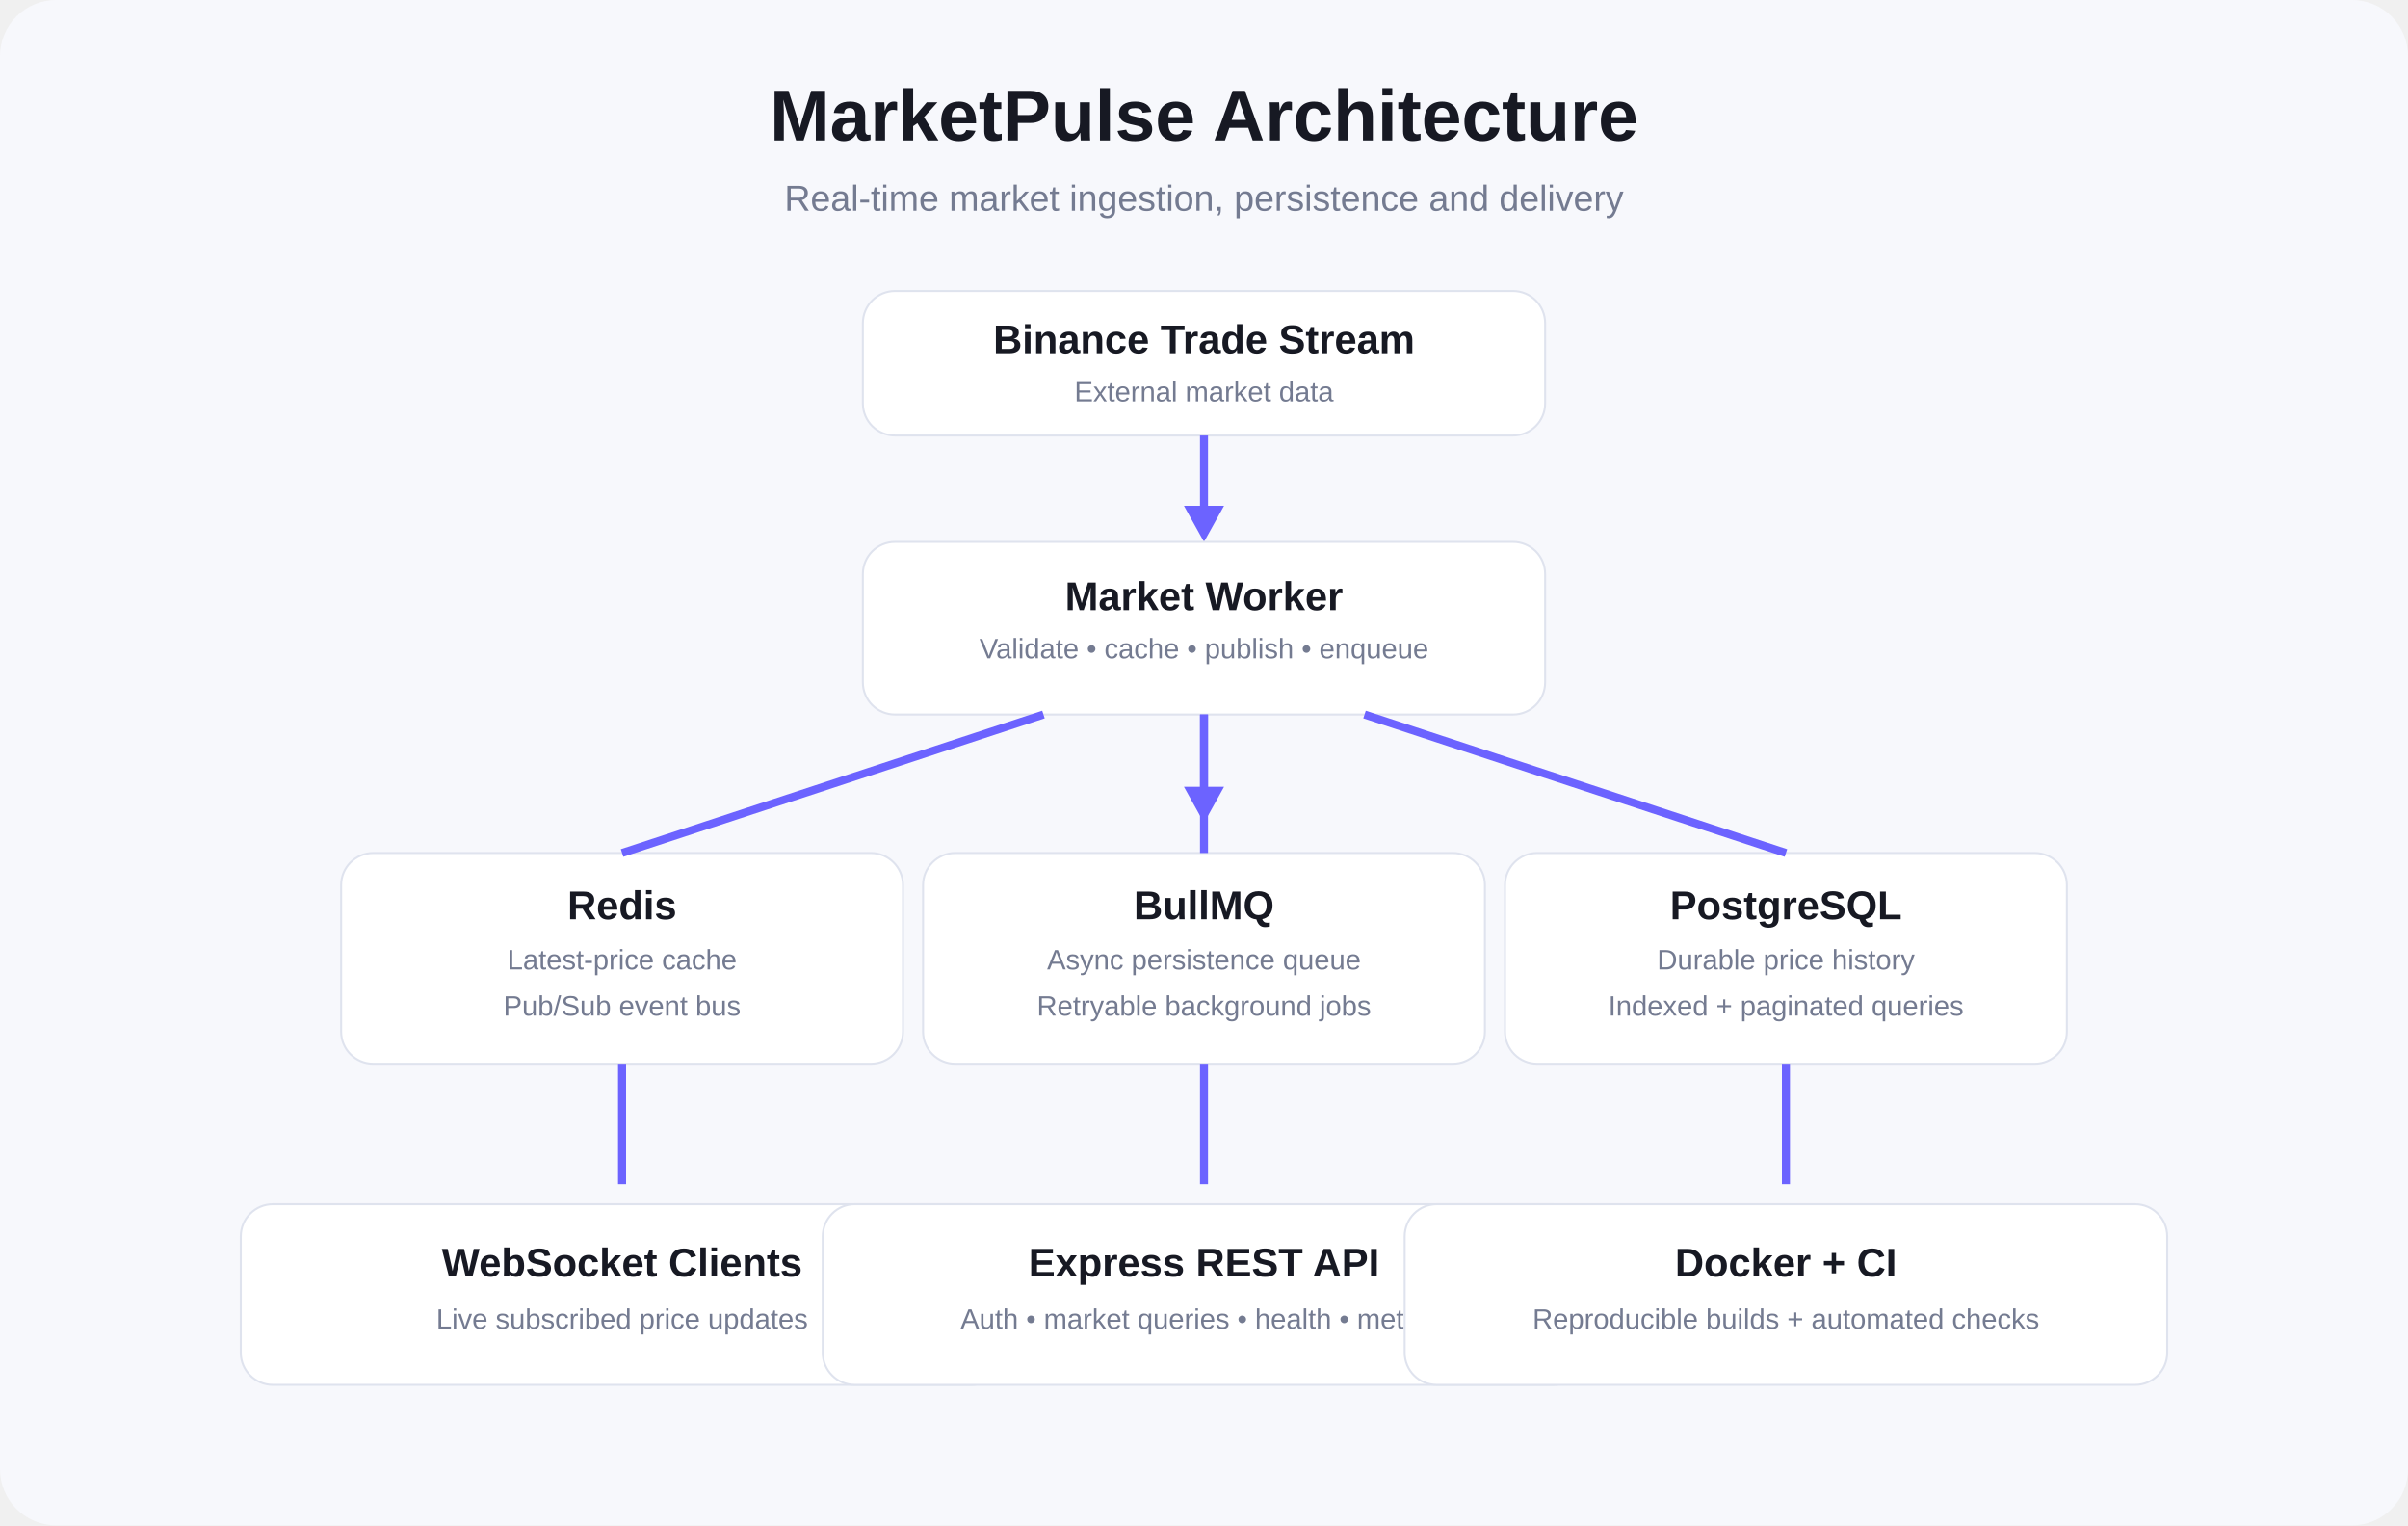
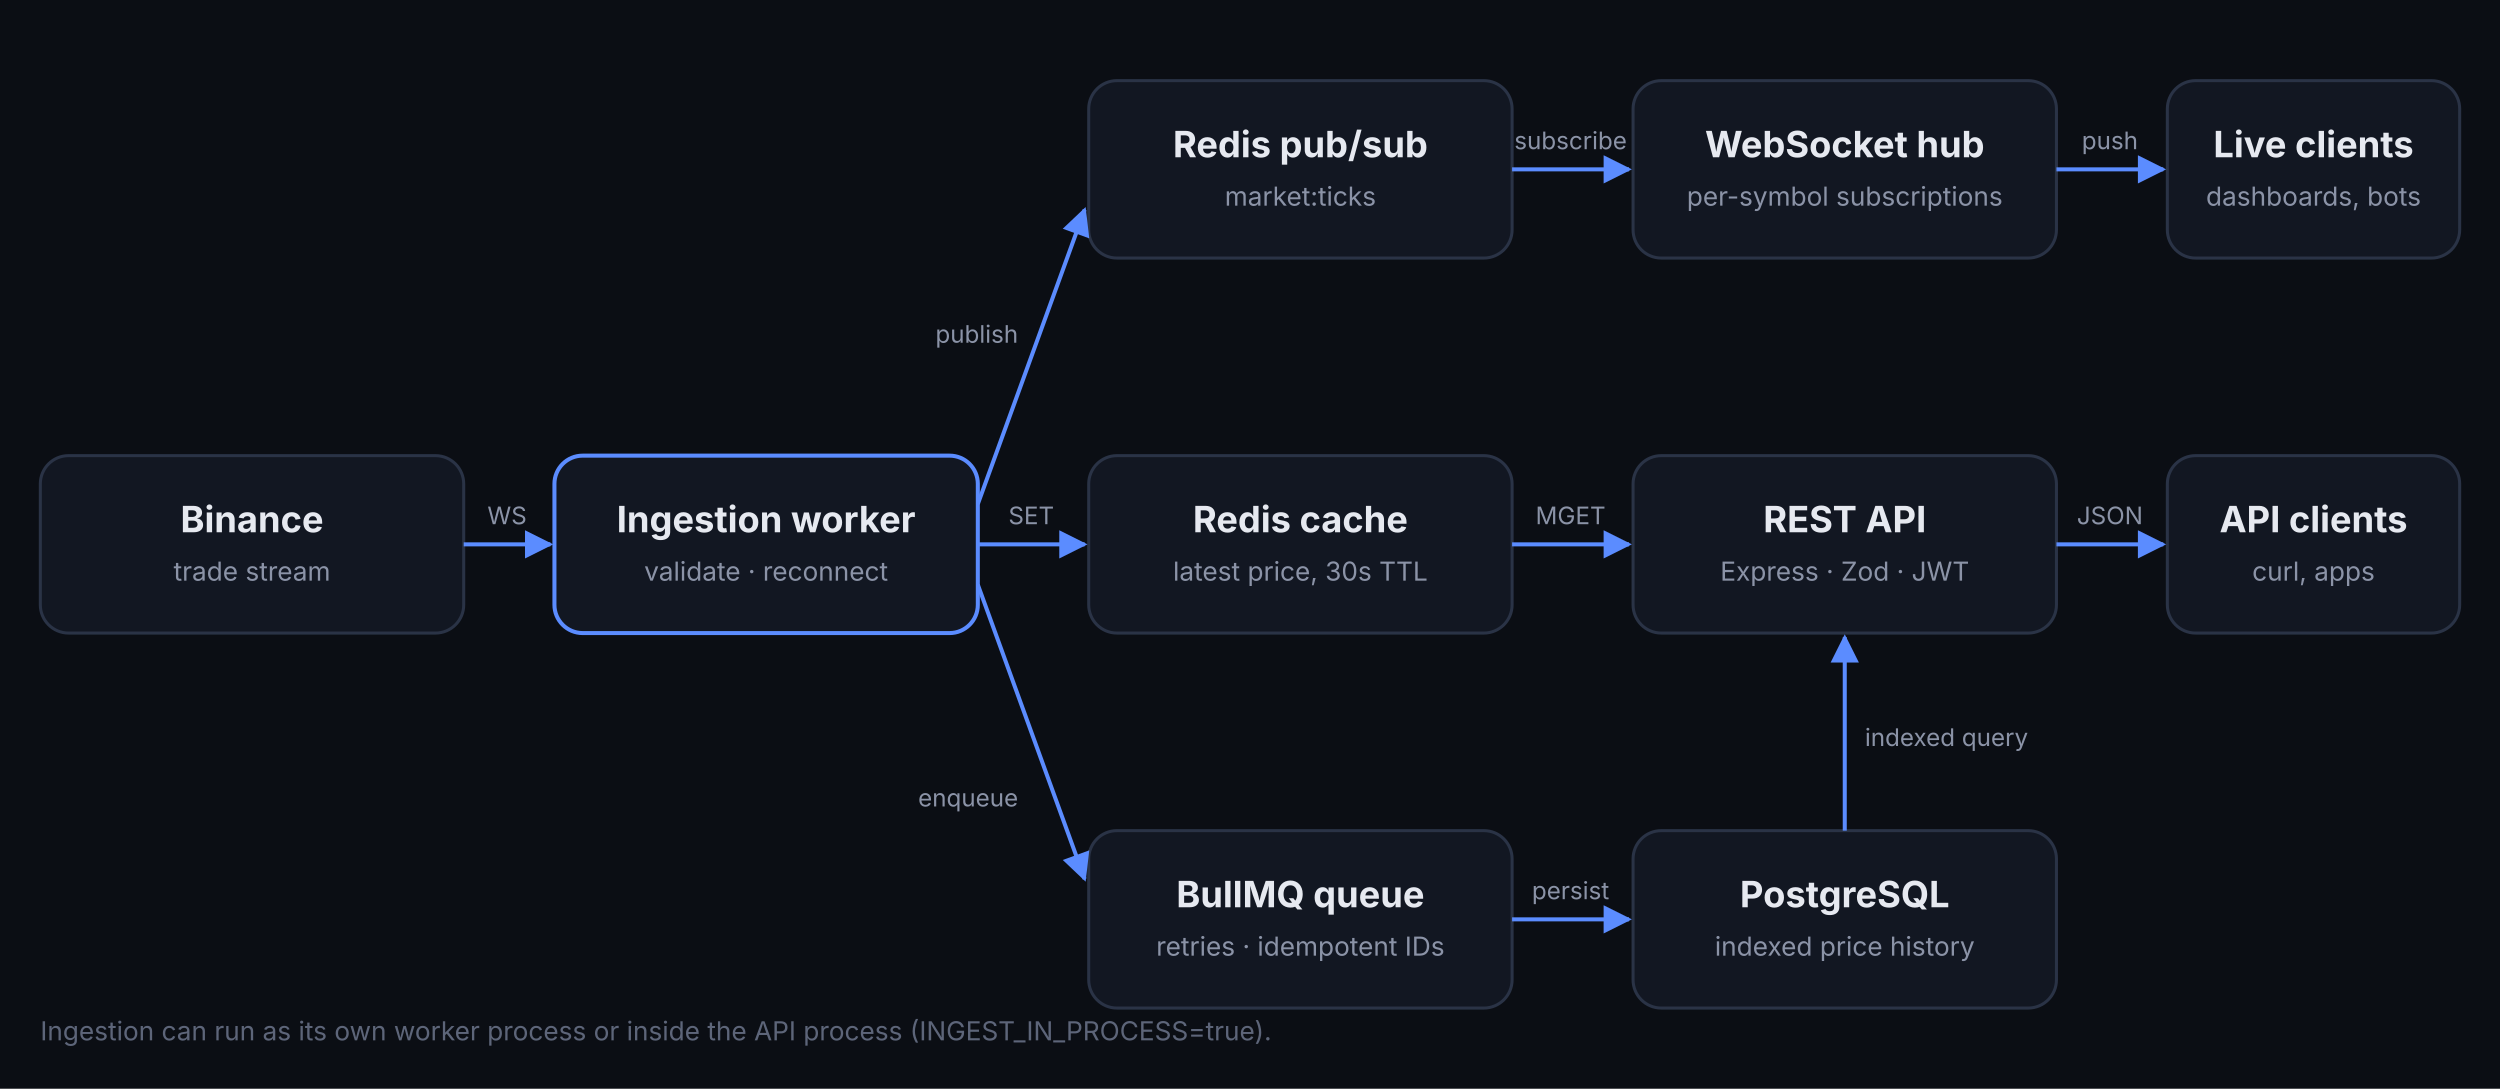
- <svg xmlns="http://www.w3.org/2000/svg" width="1200" height="760" viewBox="0 0 1200 760">
-   <rect width="1200" height="760" rx="28" fill="#f7f8fc" />
-   <text x="600" y="70" text-anchor="middle" font-family="Arial, sans-serif" font-size="36" font-weight="700" fill="#171923">MarketPulse Architecture</text>
-   <text x="600" y="105" text-anchor="middle" font-family="Arial, sans-serif" font-size="18" fill="#747b91">Real-time market ingestion, persistence and delivery</text>
-   <g font-family="Arial, sans-serif">
-     <rect x="430" y="145" width="340" height="72" rx="16" fill="#fff" stroke="#dfe3ee" />
-     <text x="600" y="176" text-anchor="middle" font-size="20" font-weight="700" fill="#171923">Binance Trade Stream</text>
-     <text x="600" y="200" text-anchor="middle" font-size="14" fill="#747b91">External market data</text>
-     <line x1="600" y1="217" x2="600" y2="255" stroke="#6c63ff" stroke-width="4" />
-     <polygon points="600,270 590,252 610,252" fill="#6c63ff" />
-     <rect x="430" y="270" width="340" height="86" rx="16" fill="#fff" stroke="#dfe3ee" />
-     <text x="600" y="304" text-anchor="middle" font-size="20" font-weight="700" fill="#171923">Market Worker</text>
-     <text x="600" y="328" text-anchor="middle" font-size="14" fill="#747b91">Validate • cache • publish • enqueue</text>
-     <line x1="600" y1="356" x2="600" y2="395" stroke="#6c63ff" stroke-width="4" />
-     <polygon points="600,410 590,392 610,392" fill="#6c63ff" />
-     <rect x="170" y="425" width="280" height="105" rx="16" fill="#fff" stroke="#dfe3ee" />
-     <text x="310" y="458" text-anchor="middle" font-size="20" font-weight="700" fill="#171923">Redis</text>
-     <text x="310" y="483" text-anchor="middle" font-size="14" fill="#747b91">Latest-price cache</text>
-     <text x="310" y="506" text-anchor="middle" font-size="14" fill="#747b91">Pub/Sub event bus</text>
-     <rect x="460" y="425" width="280" height="105" rx="16" fill="#fff" stroke="#dfe3ee" />
-     <text x="600" y="458" text-anchor="middle" font-size="20" font-weight="700" fill="#171923">BullMQ</text>
-     <text x="600" y="483" text-anchor="middle" font-size="14" fill="#747b91">Async persistence queue</text>
-     <text x="600" y="506" text-anchor="middle" font-size="14" fill="#747b91">Retryable background jobs</text>
-     <rect x="750" y="425" width="280" height="105" rx="16" fill="#fff" stroke="#dfe3ee" />
-     <text x="890" y="458" text-anchor="middle" font-size="20" font-weight="700" fill="#171923">PostgreSQL</text>
-     <text x="890" y="483" text-anchor="middle" font-size="14" fill="#747b91">Durable price history</text>
-     <text x="890" y="506" text-anchor="middle" font-size="14" fill="#747b91">Indexed + paginated queries</text>
-     <line x1="520" y1="356" x2="310" y2="425" stroke="#6c63ff" stroke-width="4" />
-     <line x1="600" y1="356" x2="600" y2="425" stroke="#6c63ff" stroke-width="4" />
-     <line x1="680" y1="356" x2="890" y2="425" stroke="#6c63ff" stroke-width="4" />
-     <line x1="310" y1="530" x2="310" y2="590" stroke="#6c63ff" stroke-width="4" />
-     <line x1="890" y1="530" x2="890" y2="590" stroke="#6c63ff" stroke-width="4" />
-     <line x1="600" y1="530" x2="600" y2="590" stroke="#6c63ff" stroke-width="4" />
-     <rect x="120" y="600" width="380" height="90" rx="16" fill="#fff" stroke="#dfe3ee" />
-     <text x="310" y="636" text-anchor="middle" font-size="20" font-weight="700" fill="#171923">WebSocket Clients</text>
-     <text x="310" y="662" text-anchor="middle" font-size="14" fill="#747b91">Live subscribed price updates</text>
-     <rect x="410" y="600" width="380" height="90" rx="16" fill="#fff" stroke="#dfe3ee" />
-     <text x="600" y="636" text-anchor="middle" font-size="20" font-weight="700" fill="#171923">Express REST API</text>
-     <text x="600" y="662" text-anchor="middle" font-size="14" fill="#747b91">Auth • market queries • health • metrics</text>
-     <rect x="700" y="600" width="380" height="90" rx="16" fill="#fff" stroke="#dfe3ee" />
-     <text x="890" y="636" text-anchor="middle" font-size="20" font-weight="700" fill="#171923">Docker + CI</text>
-     <text x="890" y="662" text-anchor="middle" font-size="14" fill="#747b91">Reproducible builds + automated checks</text>
-   </g>
+ <svg xmlns="http://www.w3.org/2000/svg" width="1240" height="540" viewBox="0 0 1240 540" font-family="-apple-system,Segoe UI,Inter,Roboto,Arial,sans-serif">
+   <defs>
+     <marker id="a" viewBox="0 0 10 10" refX="9" refY="5" markerWidth="7" markerHeight="7" orient="auto-start-reverse">
+       <path d="M0,0 L10,5 L0,10 z" fill="#5b8cff" />
+     </marker>
+   </defs>
+   <rect width="1240" height="540" fill="#0b0e14" />
+   <rect x="20" y="226" width="210" height="88" rx="14" fill="#121722" stroke="#2a3346" stroke-width="1.5" />
+   <text x="125.0" y="264" text-anchor="middle" font-size="18" font-weight="700" fill="#e6e9f0">Binance</text>
+   <text x="125.0" y="288" text-anchor="middle" font-size="13" fill="#8b93a7">trade stream</text>
+   <rect x="275" y="226" width="210" height="88" rx="14" fill="#121722" stroke="#5b8cff" stroke-width="2" />
+   <text x="380.0" y="264" text-anchor="middle" font-size="18" font-weight="700" fill="#e6e9f0">Ingestion worker</text>
+   <text x="380.0" y="288" text-anchor="middle" font-size="13" fill="#8b93a7">validate · reconnect</text>
+   <rect x="540" y="40" width="210" height="88" rx="14" fill="#121722" stroke="#2a3346" stroke-width="1.5" />
+   <text x="645.0" y="78" text-anchor="middle" font-size="18" font-weight="700" fill="#e6e9f0">Redis pub/sub</text>
+   <text x="645.0" y="102" text-anchor="middle" font-size="13" fill="#8b93a7">market:ticks</text>
+   <rect x="540" y="226" width="210" height="88" rx="14" fill="#121722" stroke="#2a3346" stroke-width="1.5" />
+   <text x="645.0" y="264" text-anchor="middle" font-size="18" font-weight="700" fill="#e6e9f0">Redis cache</text>
+   <text x="645.0" y="288" text-anchor="middle" font-size="13" fill="#8b93a7">latest price, 30s TTL</text>
+   <rect x="540" y="412" width="210" height="88" rx="14" fill="#121722" stroke="#2a3346" stroke-width="1.5" />
+   <text x="645.0" y="450" text-anchor="middle" font-size="18" font-weight="700" fill="#e6e9f0">BullMQ queue</text>
+   <text x="645.0" y="474" text-anchor="middle" font-size="13" fill="#8b93a7">retries · idempotent IDs</text>
+   <rect x="810" y="40" width="210" height="88" rx="14" fill="#121722" stroke="#2a3346" stroke-width="1.5" />
+   <text x="915.0" y="78" text-anchor="middle" font-size="18" font-weight="700" fill="#e6e9f0">WebSocket hub</text>
+   <text x="915.0" y="102" text-anchor="middle" font-size="13" fill="#8b93a7">per-symbol subscriptions</text>
+   <rect x="810" y="226" width="210" height="88" rx="14" fill="#121722" stroke="#2a3346" stroke-width="1.5" />
+   <text x="915.0" y="264" text-anchor="middle" font-size="18" font-weight="700" fill="#e6e9f0">REST API</text>
+   <text x="915.0" y="288" text-anchor="middle" font-size="13" fill="#8b93a7">Express · Zod · JWT</text>
+   <rect x="810" y="412" width="210" height="88" rx="14" fill="#121722" stroke="#2a3346" stroke-width="1.5" />
+   <text x="915.0" y="450" text-anchor="middle" font-size="18" font-weight="700" fill="#e6e9f0">PostgreSQL</text>
+   <text x="915.0" y="474" text-anchor="middle" font-size="13" fill="#8b93a7">indexed price history</text>
+   <rect x="1075" y="40" width="145" height="88" rx="14" fill="#121722" stroke="#2a3346" stroke-width="1.5" />
+   <text x="1147.5" y="78" text-anchor="middle" font-size="18" font-weight="700" fill="#e6e9f0">Live clients</text>
+   <text x="1147.5" y="102" text-anchor="middle" font-size="13" fill="#8b93a7">dashboards, bots</text>
+   <rect x="1075" y="226" width="145" height="88" rx="14" fill="#121722" stroke="#2a3346" stroke-width="1.5" />
+   <text x="1147.5" y="264" text-anchor="middle" font-size="18" font-weight="700" fill="#e6e9f0">API clients</text>
+   <text x="1147.5" y="288" text-anchor="middle" font-size="13" fill="#8b93a7">curl, apps</text>
+   <line x1="230" y1="270.0" x2="273" y2="270.0" stroke="#5b8cff" stroke-width="2" marker-end="url(#a)" />
+   <text x="251.5" y="260.0" text-anchor="middle" font-size="12" fill="#8b93a7">WS</text>
+   <line x1="485" y1="250.0" x2="538" y2="104.0" stroke="#5b8cff" stroke-width="2" marker-end="url(#a)" />
+   <text x="505" y="170" text-anchor="end" font-size="12" fill="#8b93a7">publish</text>
+   <line x1="485" y1="270.0" x2="538" y2="270.0" stroke="#5b8cff" stroke-width="2" marker-end="url(#a)" />
+   <text x="511.5" y="260.0" text-anchor="middle" font-size="12" fill="#8b93a7">SET</text>
+   <line x1="485" y1="290.0" x2="538" y2="436.0" stroke="#5b8cff" stroke-width="2" marker-end="url(#a)" />
+   <text x="505" y="400" text-anchor="end" font-size="12" fill="#8b93a7">enqueue</text>
+   <line x1="750" y1="84.0" x2="808" y2="84.0" stroke="#5b8cff" stroke-width="2" marker-end="url(#a)" />
+   <text x="779" y="74.0" text-anchor="middle" font-size="12" fill="#8b93a7">subscribe</text>
+   <line x1="750" y1="270.0" x2="808" y2="270.0" stroke="#5b8cff" stroke-width="2" marker-end="url(#a)" />
+   <text x="779" y="260.0" text-anchor="middle" font-size="12" fill="#8b93a7">MGET</text>
+   <line x1="750" y1="456.0" x2="808" y2="456.0" stroke="#5b8cff" stroke-width="2" marker-end="url(#a)" />
+   <text x="779" y="446.0" text-anchor="middle" font-size="12" fill="#8b93a7">persist</text>
+   <line x1="915" y1="412" x2="915" y2="316" stroke="#5b8cff" stroke-width="2" marker-end="url(#a)" />
+   <text x="925" y="370" text-anchor="start" font-size="12" fill="#8b93a7">indexed query</text>
+   <line x1="1020" y1="84.0" x2="1073" y2="84.0" stroke="#5b8cff" stroke-width="2" marker-end="url(#a)" />
+   <text x="1046.5" y="74.0" text-anchor="middle" font-size="12" fill="#8b93a7">push</text>
+   <line x1="1020" y1="270.0" x2="1073" y2="270.0" stroke="#5b8cff" stroke-width="2" marker-end="url(#a)" />
+   <text x="1046.5" y="260.0" text-anchor="middle" font-size="12" fill="#8b93a7">JSON</text>
+   <text x="20" y="516" font-size="13" fill="#5d6579">Ingestion can run as its own worker process or inside the API process (INGEST_IN_PROCESS=true).</text>
</svg>
